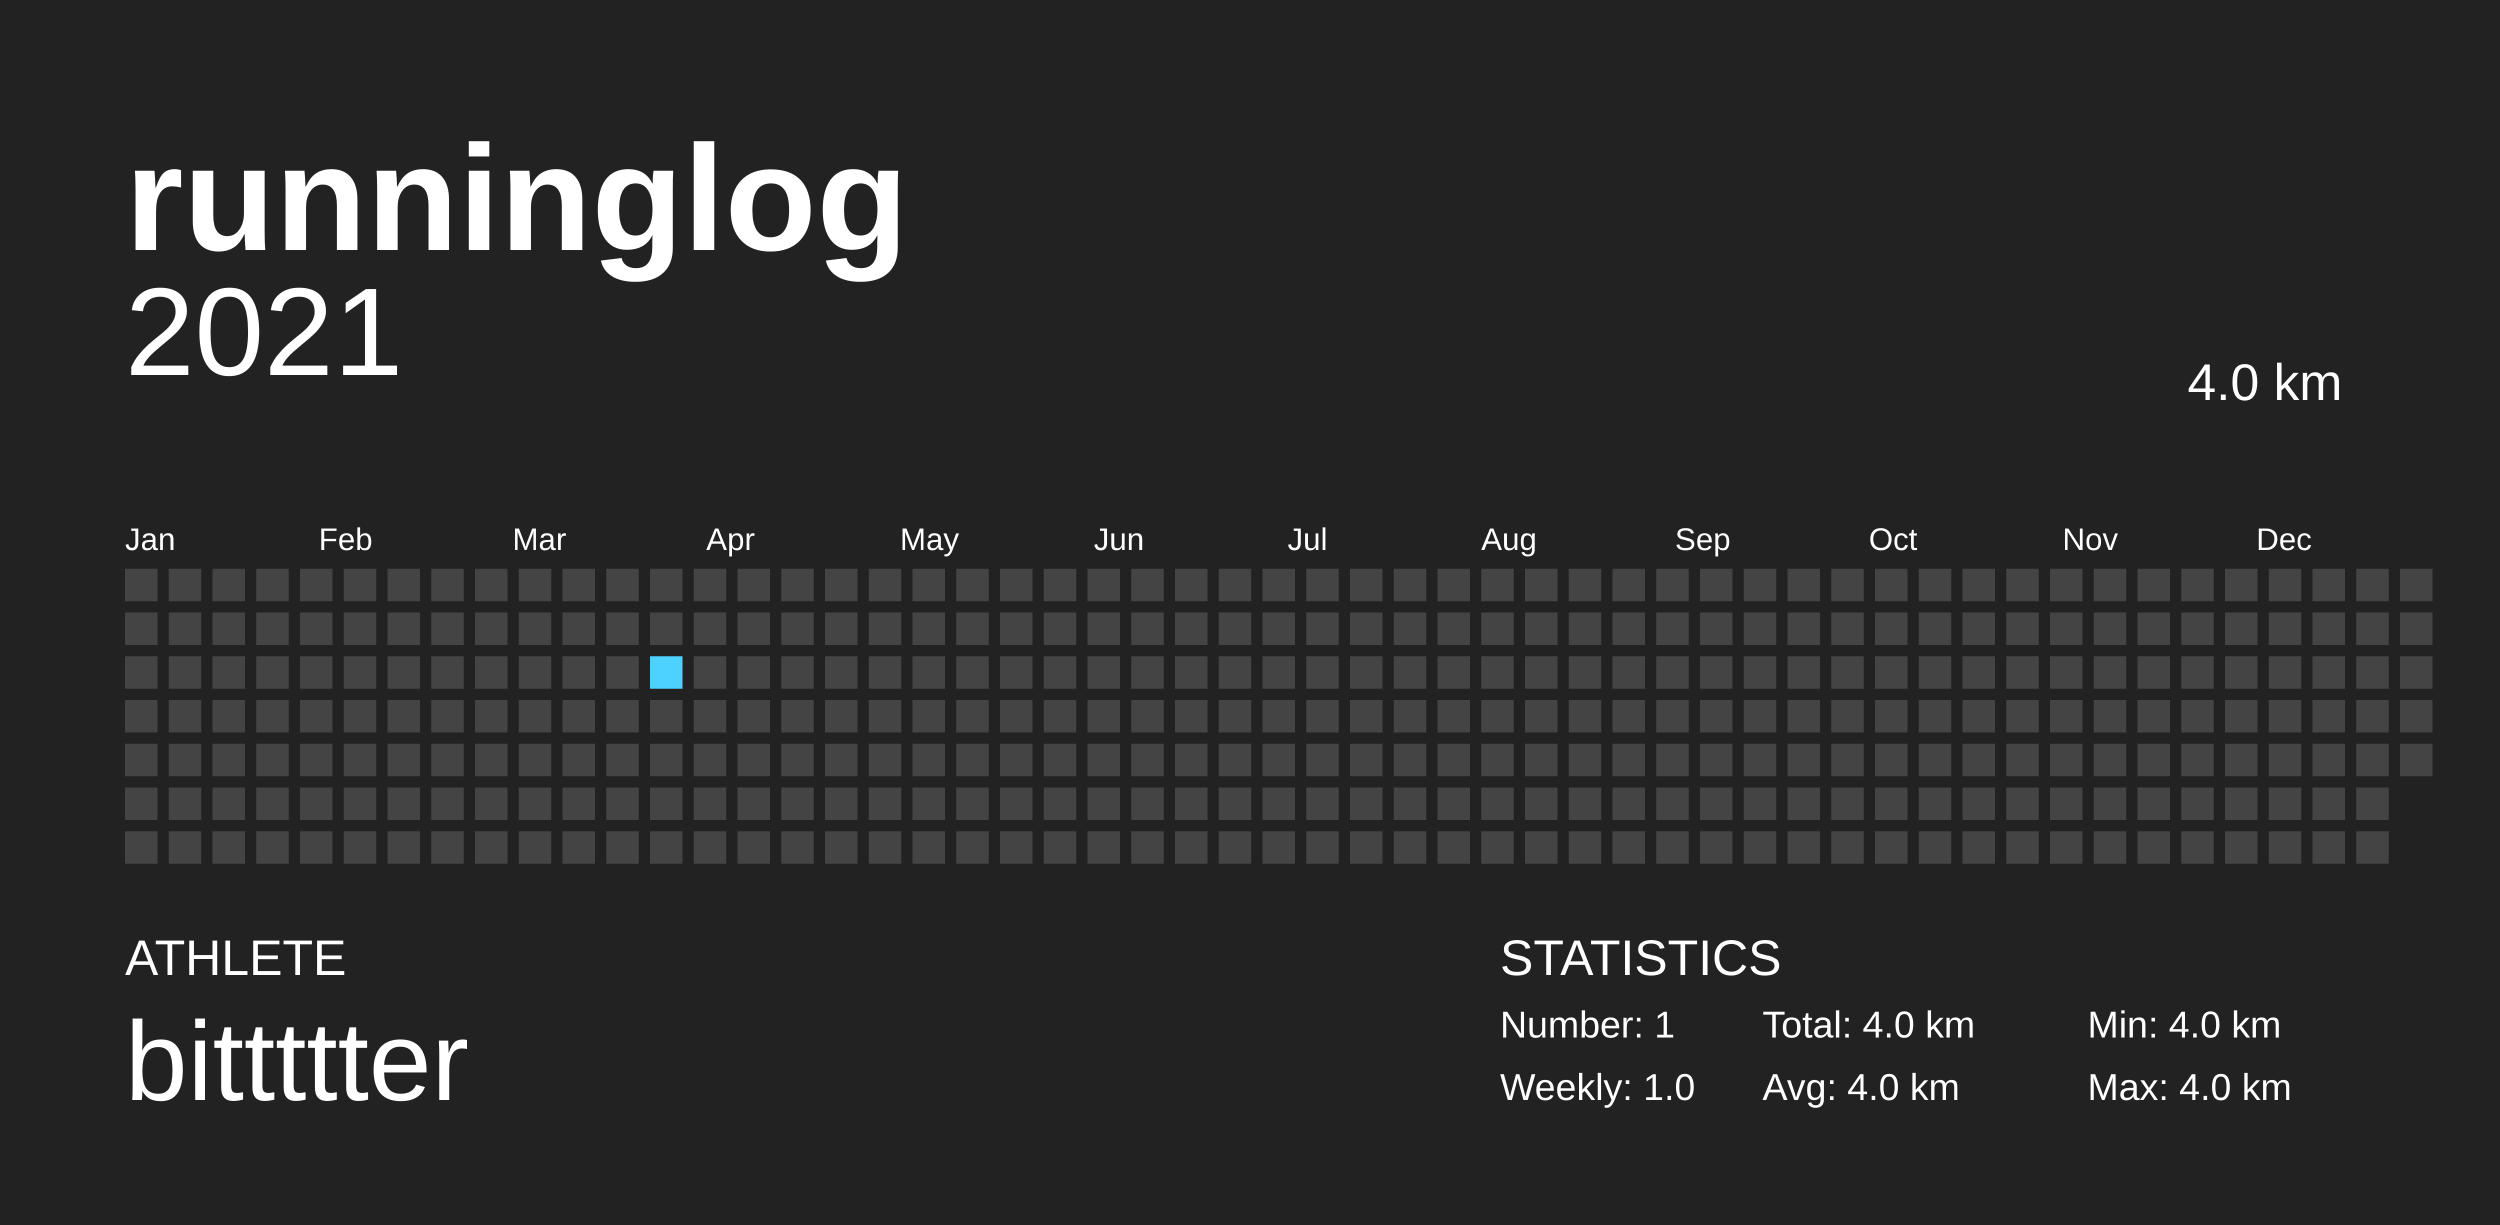
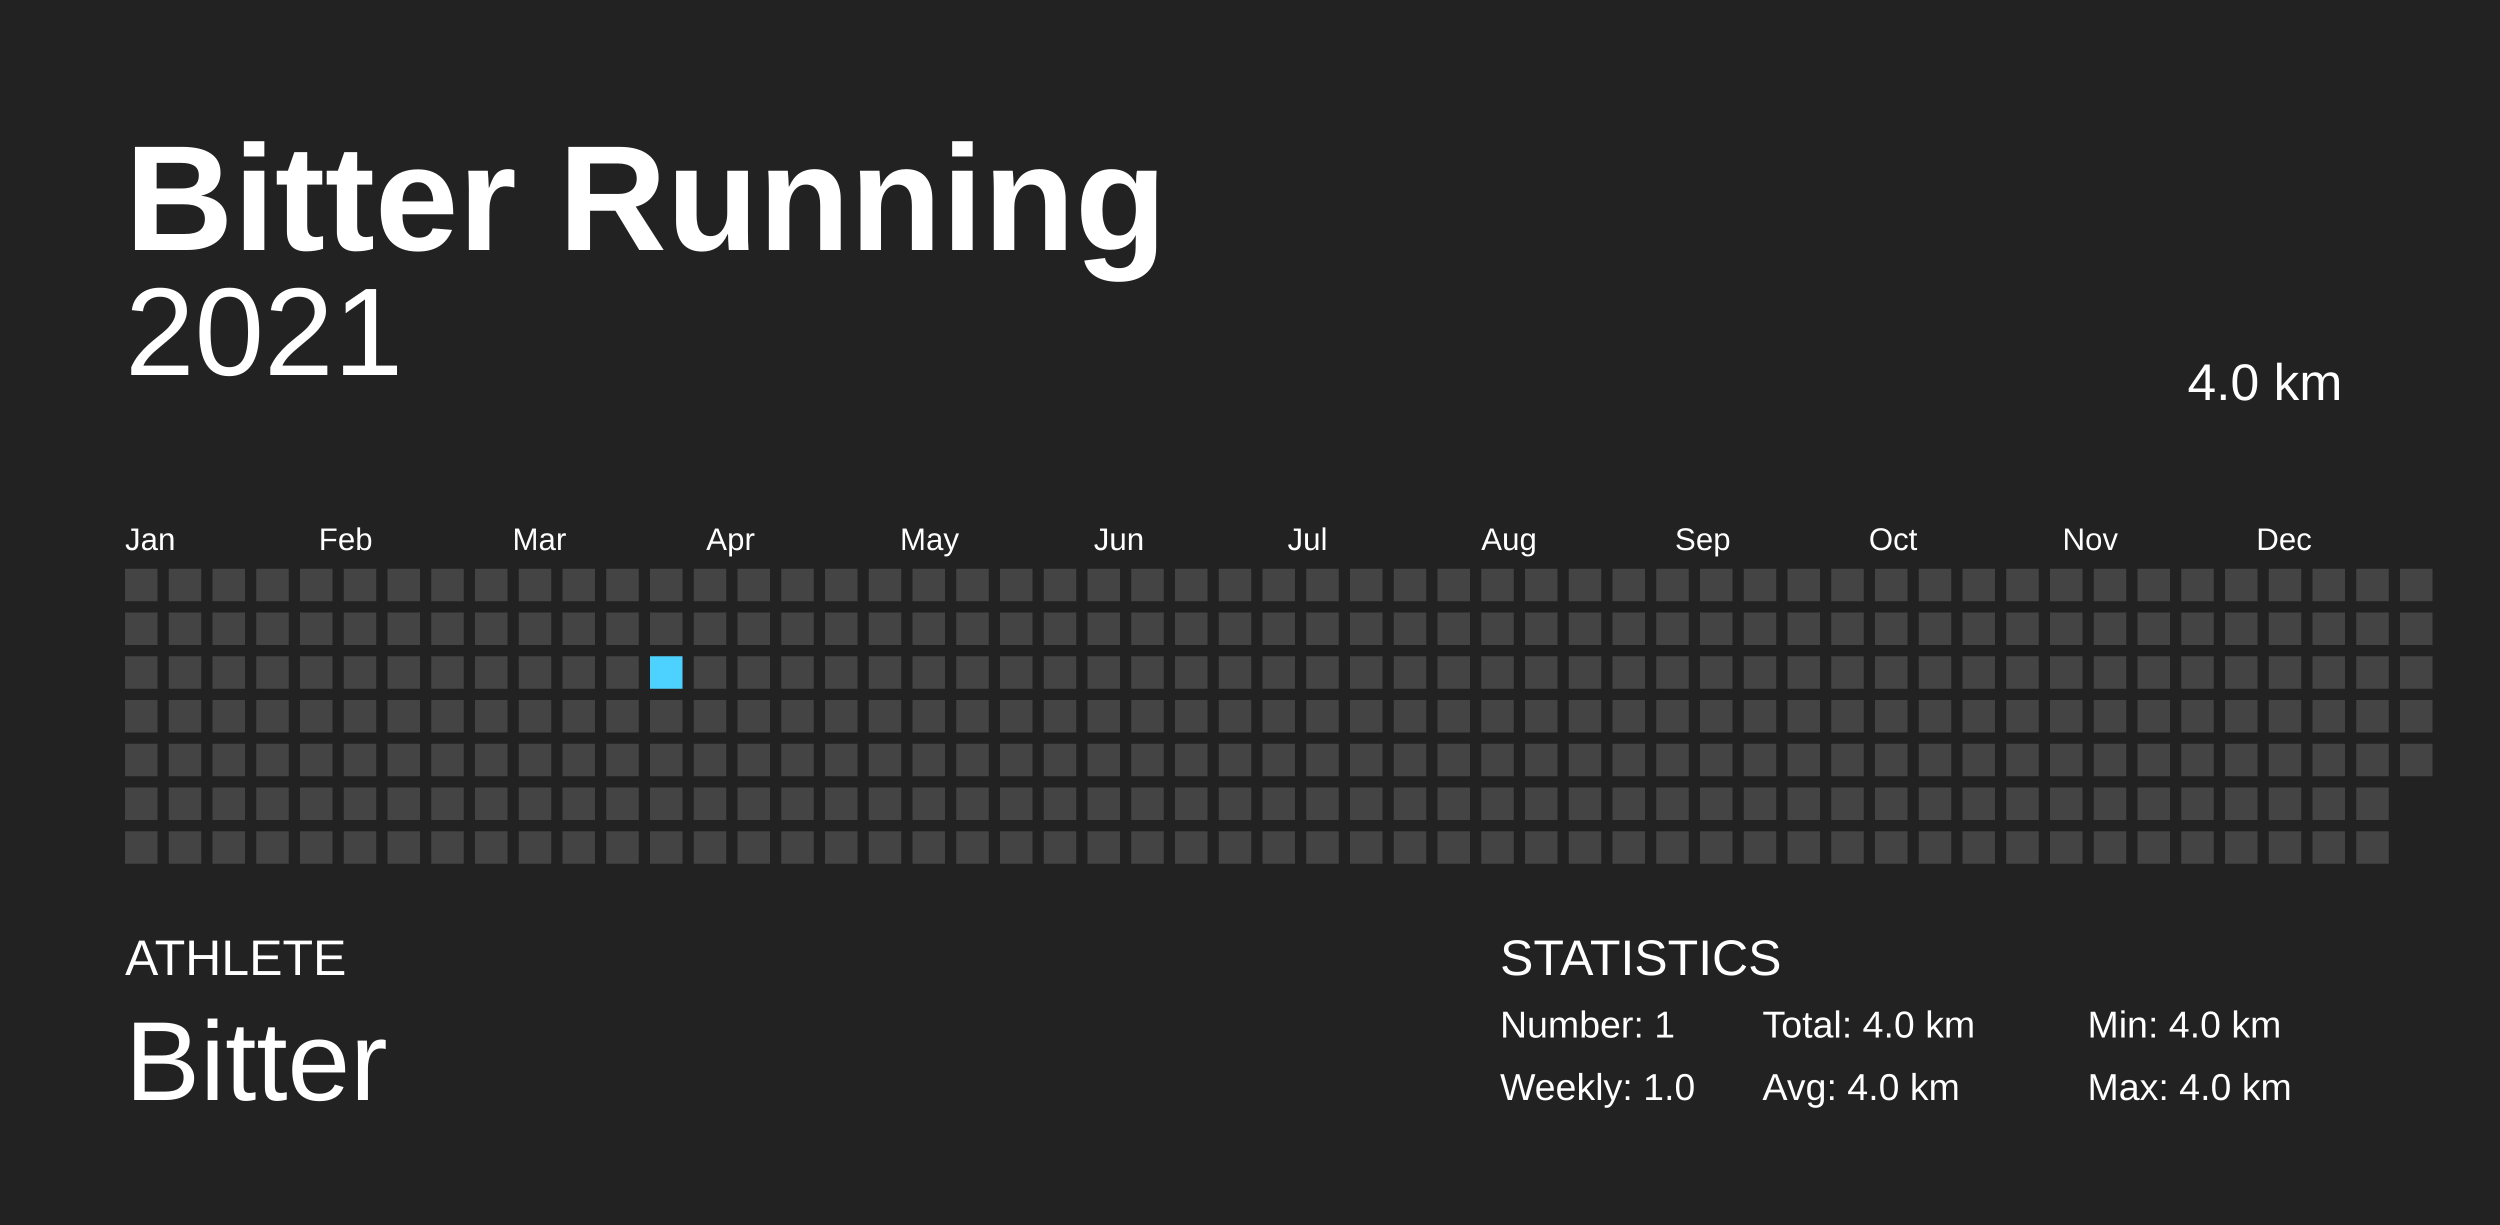
<svg xmlns="http://www.w3.org/2000/svg" baseProfile="full" height="98mm" version="1.1" viewBox="0,0,200,98" width="200mm">
  <defs />
  <rect fill="#222222" height="98" width="200" x="0" y="0" />
-   <text fill="#FFFFFF" style="font-size:12px; font-family:Arial; font-weight:bold;" x="10" y="20">runninglog</text>
+   <text fill="#FFFFFF" style="font-size:12px; font-family:Arial; font-weight:bold;" x="10" y="20">Bitter Running</text>
  <text fill="#FFFFFF" style="font-size:4px; font-family:Arial" x="10" y="78">ATHLETE</text>
-   <text fill="#FFFFFF" style="font-size:9px; font-family:Arial" x="10" y="88">bittttter</text>
+   <text fill="#FFFFFF" style="font-size:9px; font-family:Arial" x="10" y="88">Bitter</text>
  <text fill="#FFFFFF" style="font-size:4px; font-family:Arial" x="120" y="78">STATISTICS</text>
  <text fill="#FFFFFF" style="font-size:3px; font-family:Arial" x="120" y="83">Number: 1</text>
  <text fill="#FFFFFF" style="font-size:3px; font-family:Arial" x="120" y="88">Weekly: 1.0</text>
  <text fill="#FFFFFF" style="font-size:3px; font-family:Arial" x="141" y="83">Total: 4.0 km</text>
  <text fill="#FFFFFF" style="font-size:3px; font-family:Arial" x="141" y="88">Avg: 4.0 km</text>
  <text fill="#FFFFFF" style="font-size:3px; font-family:Arial" x="167" y="83">Min: 4.0 km</text>
  <text fill="#FFFFFF" style="font-size:3px; font-family:Arial" x="167" y="88">Max: 4.0 km</text>
  <text alignment-baseline="hanging" fill="#FFFFFF" style="font-size:10.0px; font-family:Arial;" x="10" y="30">2021</text>
  <text alignment-baseline="hanging" fill="#FFFFFF" style="font-size:4.125px; font-family:Arial;" x="175" y="32">4.0 km</text>
  <text fill="#FFFFFF" style="font-size:2.5px; font-family:Arial" x="10.0" y="44">Jan</text>
  <text fill="#FFFFFF" style="font-size:2.5px; font-family:Arial" x="25.5" y="44">Feb</text>
  <text fill="#FFFFFF" style="font-size:2.5px; font-family:Arial" x="41.0" y="44">Mar</text>
  <text fill="#FFFFFF" style="font-size:2.5px; font-family:Arial" x="56.5" y="44">Apr</text>
  <text fill="#FFFFFF" style="font-size:2.5px; font-family:Arial" x="72.0" y="44">May</text>
  <text fill="#FFFFFF" style="font-size:2.5px; font-family:Arial" x="87.5" y="44">Jun</text>
  <text fill="#FFFFFF" style="font-size:2.5px; font-family:Arial" x="103.0" y="44">Jul</text>
  <text fill="#FFFFFF" style="font-size:2.5px; font-family:Arial" x="118.5" y="44">Aug</text>
  <text fill="#FFFFFF" style="font-size:2.5px; font-family:Arial" x="134.0" y="44">Sep</text>
  <text fill="#FFFFFF" style="font-size:2.5px; font-family:Arial" x="149.5" y="44">Oct</text>
  <text fill="#FFFFFF" style="font-size:2.5px; font-family:Arial" x="165.0" y="44">Nov</text>
  <text fill="#FFFFFF" style="font-size:2.5px; font-family:Arial" x="180.5" y="44">Dec</text>
  <rect fill="#444444" height="2.6" width="2.6" x="10.0" y="45.5" />
  <rect fill="#444444" height="2.6" width="2.6" x="10.0" y="49.0" />
  <rect fill="#444444" height="2.6" width="2.6" x="10.0" y="52.5" />
  <rect fill="#444444" height="2.6" width="2.6" x="10.0" y="56.0" />
  <rect fill="#444444" height="2.6" width="2.6" x="10.0" y="59.5" />
  <rect fill="#444444" height="2.6" width="2.6" x="10.0" y="63.0" />
  <rect fill="#444444" height="2.6" width="2.6" x="10.0" y="66.5" />
  <rect fill="#444444" height="2.6" width="2.6" x="13.5" y="45.5" />
  <rect fill="#444444" height="2.6" width="2.6" x="13.5" y="49.0" />
  <rect fill="#444444" height="2.6" width="2.6" x="13.5" y="52.5" />
  <rect fill="#444444" height="2.6" width="2.6" x="13.5" y="56.0" />
  <rect fill="#444444" height="2.6" width="2.6" x="13.5" y="59.5" />
  <rect fill="#444444" height="2.6" width="2.6" x="13.5" y="63.0" />
  <rect fill="#444444" height="2.6" width="2.6" x="13.5" y="66.5" />
  <rect fill="#444444" height="2.6" width="2.6" x="17.0" y="45.5" />
  <rect fill="#444444" height="2.6" width="2.6" x="17.0" y="49.0" />
  <rect fill="#444444" height="2.6" width="2.6" x="17.0" y="52.5" />
  <rect fill="#444444" height="2.6" width="2.6" x="17.0" y="56.0" />
  <rect fill="#444444" height="2.6" width="2.6" x="17.0" y="59.5" />
  <rect fill="#444444" height="2.6" width="2.6" x="17.0" y="63.0" />
  <rect fill="#444444" height="2.6" width="2.6" x="17.0" y="66.5" />
  <rect fill="#444444" height="2.6" width="2.6" x="20.5" y="45.5" />
  <rect fill="#444444" height="2.6" width="2.6" x="20.5" y="49.0" />
  <rect fill="#444444" height="2.6" width="2.6" x="20.5" y="52.5" />
  <rect fill="#444444" height="2.6" width="2.6" x="20.5" y="56.0" />
  <rect fill="#444444" height="2.6" width="2.6" x="20.5" y="59.5" />
  <rect fill="#444444" height="2.6" width="2.6" x="20.5" y="63.0" />
  <rect fill="#444444" height="2.6" width="2.6" x="20.5" y="66.5" />
  <rect fill="#444444" height="2.6" width="2.6" x="24.0" y="45.5" />
  <rect fill="#444444" height="2.6" width="2.6" x="24.0" y="49.0" />
  <rect fill="#444444" height="2.6" width="2.6" x="24.0" y="52.5" />
  <rect fill="#444444" height="2.6" width="2.6" x="24.0" y="56.0" />
  <rect fill="#444444" height="2.6" width="2.6" x="24.0" y="59.5" />
  <rect fill="#444444" height="2.6" width="2.6" x="24.0" y="63.0" />
  <rect fill="#444444" height="2.6" width="2.6" x="24.0" y="66.5" />
  <rect fill="#444444" height="2.6" width="2.6" x="27.5" y="45.5" />
  <rect fill="#444444" height="2.6" width="2.6" x="27.5" y="49.0" />
  <rect fill="#444444" height="2.6" width="2.6" x="27.5" y="52.5" />
  <rect fill="#444444" height="2.6" width="2.6" x="27.5" y="56.0" />
  <rect fill="#444444" height="2.6" width="2.6" x="27.5" y="59.5" />
  <rect fill="#444444" height="2.6" width="2.6" x="27.5" y="63.0" />
  <rect fill="#444444" height="2.6" width="2.6" x="27.5" y="66.5" />
  <rect fill="#444444" height="2.6" width="2.6" x="31.0" y="45.5" />
  <rect fill="#444444" height="2.6" width="2.6" x="31.0" y="49.0" />
  <rect fill="#444444" height="2.6" width="2.6" x="31.0" y="52.5" />
  <rect fill="#444444" height="2.6" width="2.6" x="31.0" y="56.0" />
  <rect fill="#444444" height="2.6" width="2.6" x="31.0" y="59.5" />
  <rect fill="#444444" height="2.6" width="2.6" x="31.0" y="63.0" />
  <rect fill="#444444" height="2.6" width="2.6" x="31.0" y="66.5" />
  <rect fill="#444444" height="2.6" width="2.6" x="34.5" y="45.5" />
  <rect fill="#444444" height="2.6" width="2.6" x="34.5" y="49.0" />
  <rect fill="#444444" height="2.6" width="2.6" x="34.5" y="52.5" />
  <rect fill="#444444" height="2.6" width="2.6" x="34.5" y="56.0" />
  <rect fill="#444444" height="2.6" width="2.6" x="34.5" y="59.5" />
  <rect fill="#444444" height="2.6" width="2.6" x="34.5" y="63.0" />
  <rect fill="#444444" height="2.6" width="2.6" x="34.5" y="66.5" />
  <rect fill="#444444" height="2.6" width="2.6" x="38.0" y="45.5" />
  <rect fill="#444444" height="2.6" width="2.6" x="38.0" y="49.0" />
  <rect fill="#444444" height="2.6" width="2.6" x="38.0" y="52.5" />
  <rect fill="#444444" height="2.6" width="2.6" x="38.0" y="56.0" />
  <rect fill="#444444" height="2.6" width="2.6" x="38.0" y="59.5" />
  <rect fill="#444444" height="2.6" width="2.6" x="38.0" y="63.0" />
  <rect fill="#444444" height="2.6" width="2.6" x="38.0" y="66.5" />
  <rect fill="#444444" height="2.6" width="2.6" x="41.5" y="45.5" />
  <rect fill="#444444" height="2.6" width="2.6" x="41.5" y="49.0" />
  <rect fill="#444444" height="2.6" width="2.6" x="41.5" y="52.5" />
  <rect fill="#444444" height="2.6" width="2.6" x="41.5" y="56.0" />
  <rect fill="#444444" height="2.6" width="2.6" x="41.5" y="59.5" />
  <rect fill="#444444" height="2.6" width="2.6" x="41.5" y="63.0" />
  <rect fill="#444444" height="2.6" width="2.6" x="41.5" y="66.5" />
  <rect fill="#444444" height="2.6" width="2.6" x="45.0" y="45.5" />
  <rect fill="#444444" height="2.6" width="2.6" x="45.0" y="49.0" />
  <rect fill="#444444" height="2.6" width="2.6" x="45.0" y="52.5" />
  <rect fill="#444444" height="2.6" width="2.6" x="45.0" y="56.0" />
  <rect fill="#444444" height="2.6" width="2.6" x="45.0" y="59.5" />
  <rect fill="#444444" height="2.6" width="2.6" x="45.0" y="63.0" />
  <rect fill="#444444" height="2.6" width="2.6" x="45.0" y="66.5" />
  <rect fill="#444444" height="2.6" width="2.6" x="48.5" y="45.5" />
  <rect fill="#444444" height="2.6" width="2.6" x="48.5" y="49.0" />
  <rect fill="#444444" height="2.6" width="2.6" x="48.5" y="52.5" />
  <rect fill="#444444" height="2.6" width="2.6" x="48.5" y="56.0" />
  <rect fill="#444444" height="2.6" width="2.6" x="48.5" y="59.5" />
  <rect fill="#444444" height="2.6" width="2.6" x="48.5" y="63.0" />
  <rect fill="#444444" height="2.6" width="2.6" x="48.5" y="66.5" />
  <rect fill="#444444" height="2.6" width="2.6" x="52.0" y="45.5" />
  <rect fill="#444444" height="2.6" width="2.6" x="52.0" y="49.0" />
  <rect fill="#4DD2FF" height="2.6" width="2.6" x="52.0" y="52.5" />
  <rect fill="#444444" height="2.6" width="2.6" x="52.0" y="56.0" />
  <rect fill="#444444" height="2.6" width="2.6" x="52.0" y="59.5" />
  <rect fill="#444444" height="2.6" width="2.6" x="52.0" y="63.0" />
  <rect fill="#444444" height="2.6" width="2.6" x="52.0" y="66.5" />
  <rect fill="#444444" height="2.6" width="2.6" x="55.5" y="45.5" />
  <rect fill="#444444" height="2.6" width="2.6" x="55.5" y="49.0" />
  <rect fill="#444444" height="2.6" width="2.6" x="55.5" y="52.5" />
  <rect fill="#444444" height="2.6" width="2.6" x="55.5" y="56.0" />
  <rect fill="#444444" height="2.6" width="2.6" x="55.5" y="59.5" />
  <rect fill="#444444" height="2.6" width="2.6" x="55.5" y="63.0" />
  <rect fill="#444444" height="2.6" width="2.6" x="55.5" y="66.5" />
  <rect fill="#444444" height="2.6" width="2.6" x="59.0" y="45.5" />
  <rect fill="#444444" height="2.6" width="2.6" x="59.0" y="49.0" />
  <rect fill="#444444" height="2.6" width="2.6" x="59.0" y="52.5" />
  <rect fill="#444444" height="2.6" width="2.6" x="59.0" y="56.0" />
  <rect fill="#444444" height="2.6" width="2.6" x="59.0" y="59.5" />
  <rect fill="#444444" height="2.6" width="2.6" x="59.0" y="63.0" />
  <rect fill="#444444" height="2.6" width="2.6" x="59.0" y="66.5" />
  <rect fill="#444444" height="2.6" width="2.6" x="62.5" y="45.5" />
  <rect fill="#444444" height="2.6" width="2.6" x="62.5" y="49.0" />
  <rect fill="#444444" height="2.6" width="2.6" x="62.5" y="52.5" />
  <rect fill="#444444" height="2.6" width="2.6" x="62.5" y="56.0" />
  <rect fill="#444444" height="2.6" width="2.6" x="62.5" y="59.5" />
  <rect fill="#444444" height="2.6" width="2.6" x="62.5" y="63.0" />
  <rect fill="#444444" height="2.6" width="2.6" x="62.5" y="66.5" />
  <rect fill="#444444" height="2.6" width="2.6" x="66.0" y="45.5" />
  <rect fill="#444444" height="2.6" width="2.6" x="66.0" y="49.0" />
  <rect fill="#444444" height="2.6" width="2.6" x="66.0" y="52.5" />
  <rect fill="#444444" height="2.6" width="2.6" x="66.0" y="56.0" />
  <rect fill="#444444" height="2.6" width="2.6" x="66.0" y="59.5" />
  <rect fill="#444444" height="2.6" width="2.6" x="66.0" y="63.0" />
  <rect fill="#444444" height="2.6" width="2.6" x="66.0" y="66.5" />
  <rect fill="#444444" height="2.6" width="2.6" x="69.5" y="45.5" />
  <rect fill="#444444" height="2.6" width="2.6" x="69.5" y="49.0" />
  <rect fill="#444444" height="2.6" width="2.6" x="69.5" y="52.5" />
  <rect fill="#444444" height="2.6" width="2.6" x="69.5" y="56.0" />
  <rect fill="#444444" height="2.6" width="2.6" x="69.5" y="59.5" />
  <rect fill="#444444" height="2.6" width="2.6" x="69.5" y="63.0" />
  <rect fill="#444444" height="2.6" width="2.6" x="69.5" y="66.5" />
  <rect fill="#444444" height="2.6" width="2.6" x="73.0" y="45.5" />
  <rect fill="#444444" height="2.6" width="2.6" x="73.0" y="49.0" />
  <rect fill="#444444" height="2.6" width="2.6" x="73.0" y="52.5" />
  <rect fill="#444444" height="2.6" width="2.6" x="73.0" y="56.0" />
  <rect fill="#444444" height="2.6" width="2.6" x="73.0" y="59.5" />
  <rect fill="#444444" height="2.6" width="2.6" x="73.0" y="63.0" />
  <rect fill="#444444" height="2.6" width="2.6" x="73.0" y="66.5" />
  <rect fill="#444444" height="2.6" width="2.6" x="76.5" y="45.5" />
  <rect fill="#444444" height="2.6" width="2.6" x="76.5" y="49.0" />
  <rect fill="#444444" height="2.6" width="2.6" x="76.5" y="52.5" />
  <rect fill="#444444" height="2.6" width="2.6" x="76.5" y="56.0" />
  <rect fill="#444444" height="2.6" width="2.6" x="76.5" y="59.5" />
  <rect fill="#444444" height="2.6" width="2.6" x="76.5" y="63.0" />
  <rect fill="#444444" height="2.6" width="2.6" x="76.5" y="66.5" />
  <rect fill="#444444" height="2.6" width="2.6" x="80.0" y="45.5" />
  <rect fill="#444444" height="2.6" width="2.6" x="80.0" y="49.0" />
  <rect fill="#444444" height="2.6" width="2.6" x="80.0" y="52.5" />
  <rect fill="#444444" height="2.6" width="2.6" x="80.0" y="56.0" />
  <rect fill="#444444" height="2.6" width="2.6" x="80.0" y="59.5" />
  <rect fill="#444444" height="2.6" width="2.6" x="80.0" y="63.0" />
  <rect fill="#444444" height="2.6" width="2.6" x="80.0" y="66.5" />
  <rect fill="#444444" height="2.6" width="2.6" x="83.5" y="45.5" />
  <rect fill="#444444" height="2.6" width="2.6" x="83.5" y="49.0" />
  <rect fill="#444444" height="2.6" width="2.6" x="83.5" y="52.5" />
  <rect fill="#444444" height="2.6" width="2.6" x="83.5" y="56.0" />
  <rect fill="#444444" height="2.6" width="2.6" x="83.5" y="59.5" />
  <rect fill="#444444" height="2.6" width="2.6" x="83.5" y="63.0" />
  <rect fill="#444444" height="2.6" width="2.6" x="83.5" y="66.5" />
  <rect fill="#444444" height="2.6" width="2.6" x="87.0" y="45.5" />
  <rect fill="#444444" height="2.6" width="2.6" x="87.0" y="49.0" />
  <rect fill="#444444" height="2.6" width="2.6" x="87.0" y="52.5" />
  <rect fill="#444444" height="2.6" width="2.6" x="87.0" y="56.0" />
  <rect fill="#444444" height="2.6" width="2.6" x="87.0" y="59.5" />
  <rect fill="#444444" height="2.6" width="2.6" x="87.0" y="63.0" />
  <rect fill="#444444" height="2.6" width="2.6" x="87.0" y="66.5" />
  <rect fill="#444444" height="2.6" width="2.6" x="90.5" y="45.5" />
  <rect fill="#444444" height="2.6" width="2.6" x="90.5" y="49.0" />
  <rect fill="#444444" height="2.6" width="2.6" x="90.5" y="52.5" />
  <rect fill="#444444" height="2.6" width="2.6" x="90.5" y="56.0" />
  <rect fill="#444444" height="2.6" width="2.6" x="90.5" y="59.5" />
  <rect fill="#444444" height="2.6" width="2.6" x="90.5" y="63.0" />
  <rect fill="#444444" height="2.6" width="2.6" x="90.5" y="66.5" />
  <rect fill="#444444" height="2.6" width="2.6" x="94.0" y="45.5" />
  <rect fill="#444444" height="2.6" width="2.6" x="94.0" y="49.0" />
  <rect fill="#444444" height="2.6" width="2.6" x="94.0" y="52.5" />
  <rect fill="#444444" height="2.6" width="2.6" x="94.0" y="56.0" />
  <rect fill="#444444" height="2.6" width="2.6" x="94.0" y="59.5" />
  <rect fill="#444444" height="2.6" width="2.6" x="94.0" y="63.0" />
  <rect fill="#444444" height="2.6" width="2.6" x="94.0" y="66.5" />
  <rect fill="#444444" height="2.6" width="2.6" x="97.5" y="45.5" />
  <rect fill="#444444" height="2.6" width="2.6" x="97.5" y="49.0" />
  <rect fill="#444444" height="2.6" width="2.6" x="97.5" y="52.5" />
  <rect fill="#444444" height="2.6" width="2.6" x="97.5" y="56.0" />
  <rect fill="#444444" height="2.6" width="2.6" x="97.5" y="59.5" />
  <rect fill="#444444" height="2.6" width="2.6" x="97.5" y="63.0" />
  <rect fill="#444444" height="2.6" width="2.6" x="97.5" y="66.5" />
  <rect fill="#444444" height="2.6" width="2.6" x="101.0" y="45.5" />
  <rect fill="#444444" height="2.6" width="2.6" x="101.0" y="49.0" />
  <rect fill="#444444" height="2.6" width="2.6" x="101.0" y="52.5" />
  <rect fill="#444444" height="2.6" width="2.6" x="101.0" y="56.0" />
  <rect fill="#444444" height="2.6" width="2.6" x="101.0" y="59.5" />
  <rect fill="#444444" height="2.6" width="2.6" x="101.0" y="63.0" />
  <rect fill="#444444" height="2.6" width="2.6" x="101.0" y="66.5" />
  <rect fill="#444444" height="2.6" width="2.6" x="104.5" y="45.5" />
  <rect fill="#444444" height="2.6" width="2.6" x="104.5" y="49.0" />
  <rect fill="#444444" height="2.6" width="2.6" x="104.5" y="52.5" />
  <rect fill="#444444" height="2.6" width="2.6" x="104.5" y="56.0" />
  <rect fill="#444444" height="2.6" width="2.6" x="104.5" y="59.5" />
  <rect fill="#444444" height="2.6" width="2.6" x="104.5" y="63.0" />
  <rect fill="#444444" height="2.6" width="2.6" x="104.5" y="66.5" />
  <rect fill="#444444" height="2.6" width="2.6" x="108.0" y="45.5" />
  <rect fill="#444444" height="2.6" width="2.6" x="108.0" y="49.0" />
  <rect fill="#444444" height="2.6" width="2.6" x="108.0" y="52.5" />
  <rect fill="#444444" height="2.6" width="2.6" x="108.0" y="56.0" />
  <rect fill="#444444" height="2.6" width="2.6" x="108.0" y="59.5" />
  <rect fill="#444444" height="2.6" width="2.6" x="108.0" y="63.0" />
  <rect fill="#444444" height="2.6" width="2.6" x="108.0" y="66.5" />
  <rect fill="#444444" height="2.6" width="2.6" x="111.5" y="45.5" />
  <rect fill="#444444" height="2.6" width="2.6" x="111.5" y="49.0" />
  <rect fill="#444444" height="2.6" width="2.6" x="111.5" y="52.5" />
  <rect fill="#444444" height="2.6" width="2.6" x="111.5" y="56.0" />
  <rect fill="#444444" height="2.6" width="2.6" x="111.5" y="59.5" />
  <rect fill="#444444" height="2.6" width="2.6" x="111.5" y="63.0" />
  <rect fill="#444444" height="2.6" width="2.6" x="111.5" y="66.5" />
  <rect fill="#444444" height="2.6" width="2.6" x="115.0" y="45.5" />
  <rect fill="#444444" height="2.6" width="2.6" x="115.0" y="49.0" />
  <rect fill="#444444" height="2.6" width="2.6" x="115.0" y="52.5" />
  <rect fill="#444444" height="2.6" width="2.6" x="115.0" y="56.0" />
  <rect fill="#444444" height="2.6" width="2.6" x="115.0" y="59.5" />
  <rect fill="#444444" height="2.6" width="2.6" x="115.0" y="63.0" />
  <rect fill="#444444" height="2.6" width="2.6" x="115.0" y="66.5" />
  <rect fill="#444444" height="2.6" width="2.6" x="118.5" y="45.5" />
  <rect fill="#444444" height="2.6" width="2.6" x="118.5" y="49.0" />
  <rect fill="#444444" height="2.6" width="2.6" x="118.5" y="52.5" />
  <rect fill="#444444" height="2.6" width="2.6" x="118.5" y="56.0" />
  <rect fill="#444444" height="2.6" width="2.6" x="118.5" y="59.5" />
  <rect fill="#444444" height="2.6" width="2.6" x="118.5" y="63.0" />
  <rect fill="#444444" height="2.6" width="2.6" x="118.5" y="66.5" />
  <rect fill="#444444" height="2.6" width="2.6" x="122.0" y="45.5" />
  <rect fill="#444444" height="2.6" width="2.6" x="122.0" y="49.0" />
  <rect fill="#444444" height="2.6" width="2.6" x="122.0" y="52.5" />
  <rect fill="#444444" height="2.6" width="2.6" x="122.0" y="56.0" />
  <rect fill="#444444" height="2.6" width="2.6" x="122.0" y="59.5" />
  <rect fill="#444444" height="2.6" width="2.6" x="122.0" y="63.0" />
  <rect fill="#444444" height="2.6" width="2.6" x="122.0" y="66.5" />
  <rect fill="#444444" height="2.6" width="2.6" x="125.5" y="45.5" />
  <rect fill="#444444" height="2.6" width="2.6" x="125.5" y="49.0" />
  <rect fill="#444444" height="2.6" width="2.6" x="125.5" y="52.5" />
  <rect fill="#444444" height="2.6" width="2.6" x="125.5" y="56.0" />
  <rect fill="#444444" height="2.6" width="2.6" x="125.5" y="59.5" />
  <rect fill="#444444" height="2.6" width="2.6" x="125.5" y="63.0" />
  <rect fill="#444444" height="2.6" width="2.6" x="125.5" y="66.5" />
  <rect fill="#444444" height="2.6" width="2.6" x="129.0" y="45.5" />
  <rect fill="#444444" height="2.6" width="2.6" x="129.0" y="49.0" />
  <rect fill="#444444" height="2.6" width="2.6" x="129.0" y="52.5" />
  <rect fill="#444444" height="2.6" width="2.6" x="129.0" y="56.0" />
  <rect fill="#444444" height="2.6" width="2.6" x="129.0" y="59.5" />
  <rect fill="#444444" height="2.6" width="2.6" x="129.0" y="63.0" />
  <rect fill="#444444" height="2.6" width="2.6" x="129.0" y="66.5" />
  <rect fill="#444444" height="2.6" width="2.6" x="132.5" y="45.5" />
  <rect fill="#444444" height="2.6" width="2.6" x="132.5" y="49.0" />
  <rect fill="#444444" height="2.6" width="2.6" x="132.5" y="52.5" />
  <rect fill="#444444" height="2.6" width="2.6" x="132.5" y="56.0" />
  <rect fill="#444444" height="2.6" width="2.6" x="132.5" y="59.5" />
  <rect fill="#444444" height="2.6" width="2.6" x="132.5" y="63.0" />
  <rect fill="#444444" height="2.6" width="2.6" x="132.5" y="66.5" />
  <rect fill="#444444" height="2.6" width="2.6" x="136.0" y="45.5" />
  <rect fill="#444444" height="2.6" width="2.6" x="136.0" y="49.0" />
  <rect fill="#444444" height="2.6" width="2.6" x="136.0" y="52.5" />
  <rect fill="#444444" height="2.6" width="2.6" x="136.0" y="56.0" />
  <rect fill="#444444" height="2.6" width="2.6" x="136.0" y="59.5" />
  <rect fill="#444444" height="2.6" width="2.6" x="136.0" y="63.0" />
  <rect fill="#444444" height="2.6" width="2.6" x="136.0" y="66.5" />
  <rect fill="#444444" height="2.6" width="2.6" x="139.5" y="45.5" />
  <rect fill="#444444" height="2.6" width="2.6" x="139.5" y="49.0" />
  <rect fill="#444444" height="2.6" width="2.6" x="139.5" y="52.5" />
  <rect fill="#444444" height="2.6" width="2.6" x="139.5" y="56.0" />
  <rect fill="#444444" height="2.6" width="2.6" x="139.5" y="59.5" />
  <rect fill="#444444" height="2.6" width="2.6" x="139.5" y="63.0" />
  <rect fill="#444444" height="2.6" width="2.6" x="139.5" y="66.5" />
  <rect fill="#444444" height="2.6" width="2.6" x="143.0" y="45.5" />
  <rect fill="#444444" height="2.6" width="2.6" x="143.0" y="49.0" />
  <rect fill="#444444" height="2.6" width="2.6" x="143.0" y="52.5" />
  <rect fill="#444444" height="2.6" width="2.6" x="143.0" y="56.0" />
  <rect fill="#444444" height="2.6" width="2.6" x="143.0" y="59.5" />
  <rect fill="#444444" height="2.6" width="2.6" x="143.0" y="63.0" />
  <rect fill="#444444" height="2.6" width="2.6" x="143.0" y="66.5" />
  <rect fill="#444444" height="2.6" width="2.6" x="146.5" y="45.5" />
  <rect fill="#444444" height="2.6" width="2.6" x="146.5" y="49.0" />
  <rect fill="#444444" height="2.6" width="2.6" x="146.5" y="52.5" />
  <rect fill="#444444" height="2.6" width="2.6" x="146.5" y="56.0" />
  <rect fill="#444444" height="2.6" width="2.6" x="146.5" y="59.5" />
  <rect fill="#444444" height="2.6" width="2.6" x="146.5" y="63.0" />
  <rect fill="#444444" height="2.6" width="2.6" x="146.5" y="66.5" />
  <rect fill="#444444" height="2.6" width="2.6" x="150.0" y="45.5" />
  <rect fill="#444444" height="2.6" width="2.6" x="150.0" y="49.0" />
  <rect fill="#444444" height="2.6" width="2.6" x="150.0" y="52.5" />
  <rect fill="#444444" height="2.6" width="2.6" x="150.0" y="56.0" />
  <rect fill="#444444" height="2.6" width="2.6" x="150.0" y="59.5" />
  <rect fill="#444444" height="2.6" width="2.6" x="150.0" y="63.0" />
  <rect fill="#444444" height="2.6" width="2.6" x="150.0" y="66.5" />
  <rect fill="#444444" height="2.6" width="2.6" x="153.5" y="45.5" />
  <rect fill="#444444" height="2.6" width="2.6" x="153.5" y="49.0" />
  <rect fill="#444444" height="2.6" width="2.6" x="153.5" y="52.5" />
  <rect fill="#444444" height="2.6" width="2.6" x="153.5" y="56.0" />
  <rect fill="#444444" height="2.6" width="2.6" x="153.5" y="59.5" />
  <rect fill="#444444" height="2.6" width="2.6" x="153.5" y="63.0" />
  <rect fill="#444444" height="2.6" width="2.6" x="153.5" y="66.5" />
  <rect fill="#444444" height="2.6" width="2.6" x="157.0" y="45.5" />
  <rect fill="#444444" height="2.6" width="2.6" x="157.0" y="49.0" />
  <rect fill="#444444" height="2.6" width="2.6" x="157.0" y="52.5" />
  <rect fill="#444444" height="2.6" width="2.6" x="157.0" y="56.0" />
  <rect fill="#444444" height="2.6" width="2.6" x="157.0" y="59.5" />
  <rect fill="#444444" height="2.6" width="2.6" x="157.0" y="63.0" />
  <rect fill="#444444" height="2.6" width="2.6" x="157.0" y="66.5" />
  <rect fill="#444444" height="2.6" width="2.6" x="160.5" y="45.5" />
  <rect fill="#444444" height="2.6" width="2.6" x="160.5" y="49.0" />
  <rect fill="#444444" height="2.6" width="2.6" x="160.5" y="52.5" />
  <rect fill="#444444" height="2.6" width="2.6" x="160.5" y="56.0" />
  <rect fill="#444444" height="2.6" width="2.6" x="160.5" y="59.5" />
  <rect fill="#444444" height="2.6" width="2.6" x="160.5" y="63.0" />
  <rect fill="#444444" height="2.6" width="2.6" x="160.5" y="66.5" />
  <rect fill="#444444" height="2.6" width="2.6" x="164.0" y="45.5" />
  <rect fill="#444444" height="2.6" width="2.6" x="164.0" y="49.0" />
  <rect fill="#444444" height="2.6" width="2.6" x="164.0" y="52.5" />
  <rect fill="#444444" height="2.6" width="2.6" x="164.0" y="56.0" />
  <rect fill="#444444" height="2.6" width="2.6" x="164.0" y="59.5" />
  <rect fill="#444444" height="2.6" width="2.6" x="164.0" y="63.0" />
  <rect fill="#444444" height="2.6" width="2.6" x="164.0" y="66.5" />
  <rect fill="#444444" height="2.6" width="2.6" x="167.5" y="45.5" />
  <rect fill="#444444" height="2.6" width="2.6" x="167.5" y="49.0" />
  <rect fill="#444444" height="2.6" width="2.6" x="167.5" y="52.5" />
  <rect fill="#444444" height="2.6" width="2.6" x="167.5" y="56.0" />
  <rect fill="#444444" height="2.6" width="2.6" x="167.5" y="59.5" />
  <rect fill="#444444" height="2.6" width="2.6" x="167.5" y="63.0" />
  <rect fill="#444444" height="2.6" width="2.6" x="167.5" y="66.5" />
  <rect fill="#444444" height="2.6" width="2.6" x="171.0" y="45.5" />
  <rect fill="#444444" height="2.6" width="2.6" x="171.0" y="49.0" />
  <rect fill="#444444" height="2.6" width="2.6" x="171.0" y="52.5" />
  <rect fill="#444444" height="2.6" width="2.6" x="171.0" y="56.0" />
  <rect fill="#444444" height="2.6" width="2.6" x="171.0" y="59.5" />
  <rect fill="#444444" height="2.6" width="2.6" x="171.0" y="63.0" />
  <rect fill="#444444" height="2.6" width="2.6" x="171.0" y="66.5" />
  <rect fill="#444444" height="2.6" width="2.6" x="174.5" y="45.5" />
  <rect fill="#444444" height="2.6" width="2.6" x="174.5" y="49.0" />
  <rect fill="#444444" height="2.6" width="2.6" x="174.5" y="52.5" />
  <rect fill="#444444" height="2.6" width="2.6" x="174.5" y="56.0" />
  <rect fill="#444444" height="2.6" width="2.6" x="174.5" y="59.5" />
  <rect fill="#444444" height="2.6" width="2.6" x="174.5" y="63.0" />
  <rect fill="#444444" height="2.6" width="2.6" x="174.5" y="66.5" />
  <rect fill="#444444" height="2.6" width="2.6" x="178.0" y="45.5" />
  <rect fill="#444444" height="2.6" width="2.6" x="178.0" y="49.0" />
  <rect fill="#444444" height="2.6" width="2.6" x="178.0" y="52.5" />
  <rect fill="#444444" height="2.6" width="2.6" x="178.0" y="56.0" />
  <rect fill="#444444" height="2.6" width="2.6" x="178.0" y="59.5" />
  <rect fill="#444444" height="2.6" width="2.6" x="178.0" y="63.0" />
  <rect fill="#444444" height="2.6" width="2.6" x="178.0" y="66.5" />
  <rect fill="#444444" height="2.6" width="2.6" x="181.5" y="45.5" />
  <rect fill="#444444" height="2.6" width="2.6" x="181.5" y="49.0" />
  <rect fill="#444444" height="2.6" width="2.6" x="181.5" y="52.5" />
  <rect fill="#444444" height="2.6" width="2.6" x="181.5" y="56.0" />
  <rect fill="#444444" height="2.6" width="2.6" x="181.5" y="59.5" />
  <rect fill="#444444" height="2.6" width="2.6" x="181.5" y="63.0" />
  <rect fill="#444444" height="2.6" width="2.6" x="181.5" y="66.5" />
  <rect fill="#444444" height="2.6" width="2.6" x="185.0" y="45.5" />
  <rect fill="#444444" height="2.6" width="2.6" x="185.0" y="49.0" />
  <rect fill="#444444" height="2.6" width="2.6" x="185.0" y="52.5" />
  <rect fill="#444444" height="2.6" width="2.6" x="185.0" y="56.0" />
  <rect fill="#444444" height="2.6" width="2.6" x="185.0" y="59.5" />
  <rect fill="#444444" height="2.6" width="2.6" x="185.0" y="63.0" />
  <rect fill="#444444" height="2.6" width="2.6" x="185.0" y="66.5" />
  <rect fill="#444444" height="2.6" width="2.6" x="188.5" y="45.5" />
  <rect fill="#444444" height="2.6" width="2.6" x="188.5" y="49.0" />
  <rect fill="#444444" height="2.6" width="2.6" x="188.5" y="52.5" />
  <rect fill="#444444" height="2.6" width="2.6" x="188.5" y="56.0" />
  <rect fill="#444444" height="2.6" width="2.6" x="188.5" y="59.5" />
  <rect fill="#444444" height="2.6" width="2.6" x="188.5" y="63.0" />
  <rect fill="#444444" height="2.6" width="2.6" x="188.5" y="66.5" />
  <rect fill="#444444" height="2.6" width="2.6" x="192.0" y="45.5" />
  <rect fill="#444444" height="2.6" width="2.6" x="192.0" y="49.0" />
  <rect fill="#444444" height="2.6" width="2.6" x="192.0" y="52.5" />
  <rect fill="#444444" height="2.6" width="2.6" x="192.0" y="56.0" />
  <rect fill="#444444" height="2.6" width="2.6" x="192.0" y="59.5" />
</svg>
